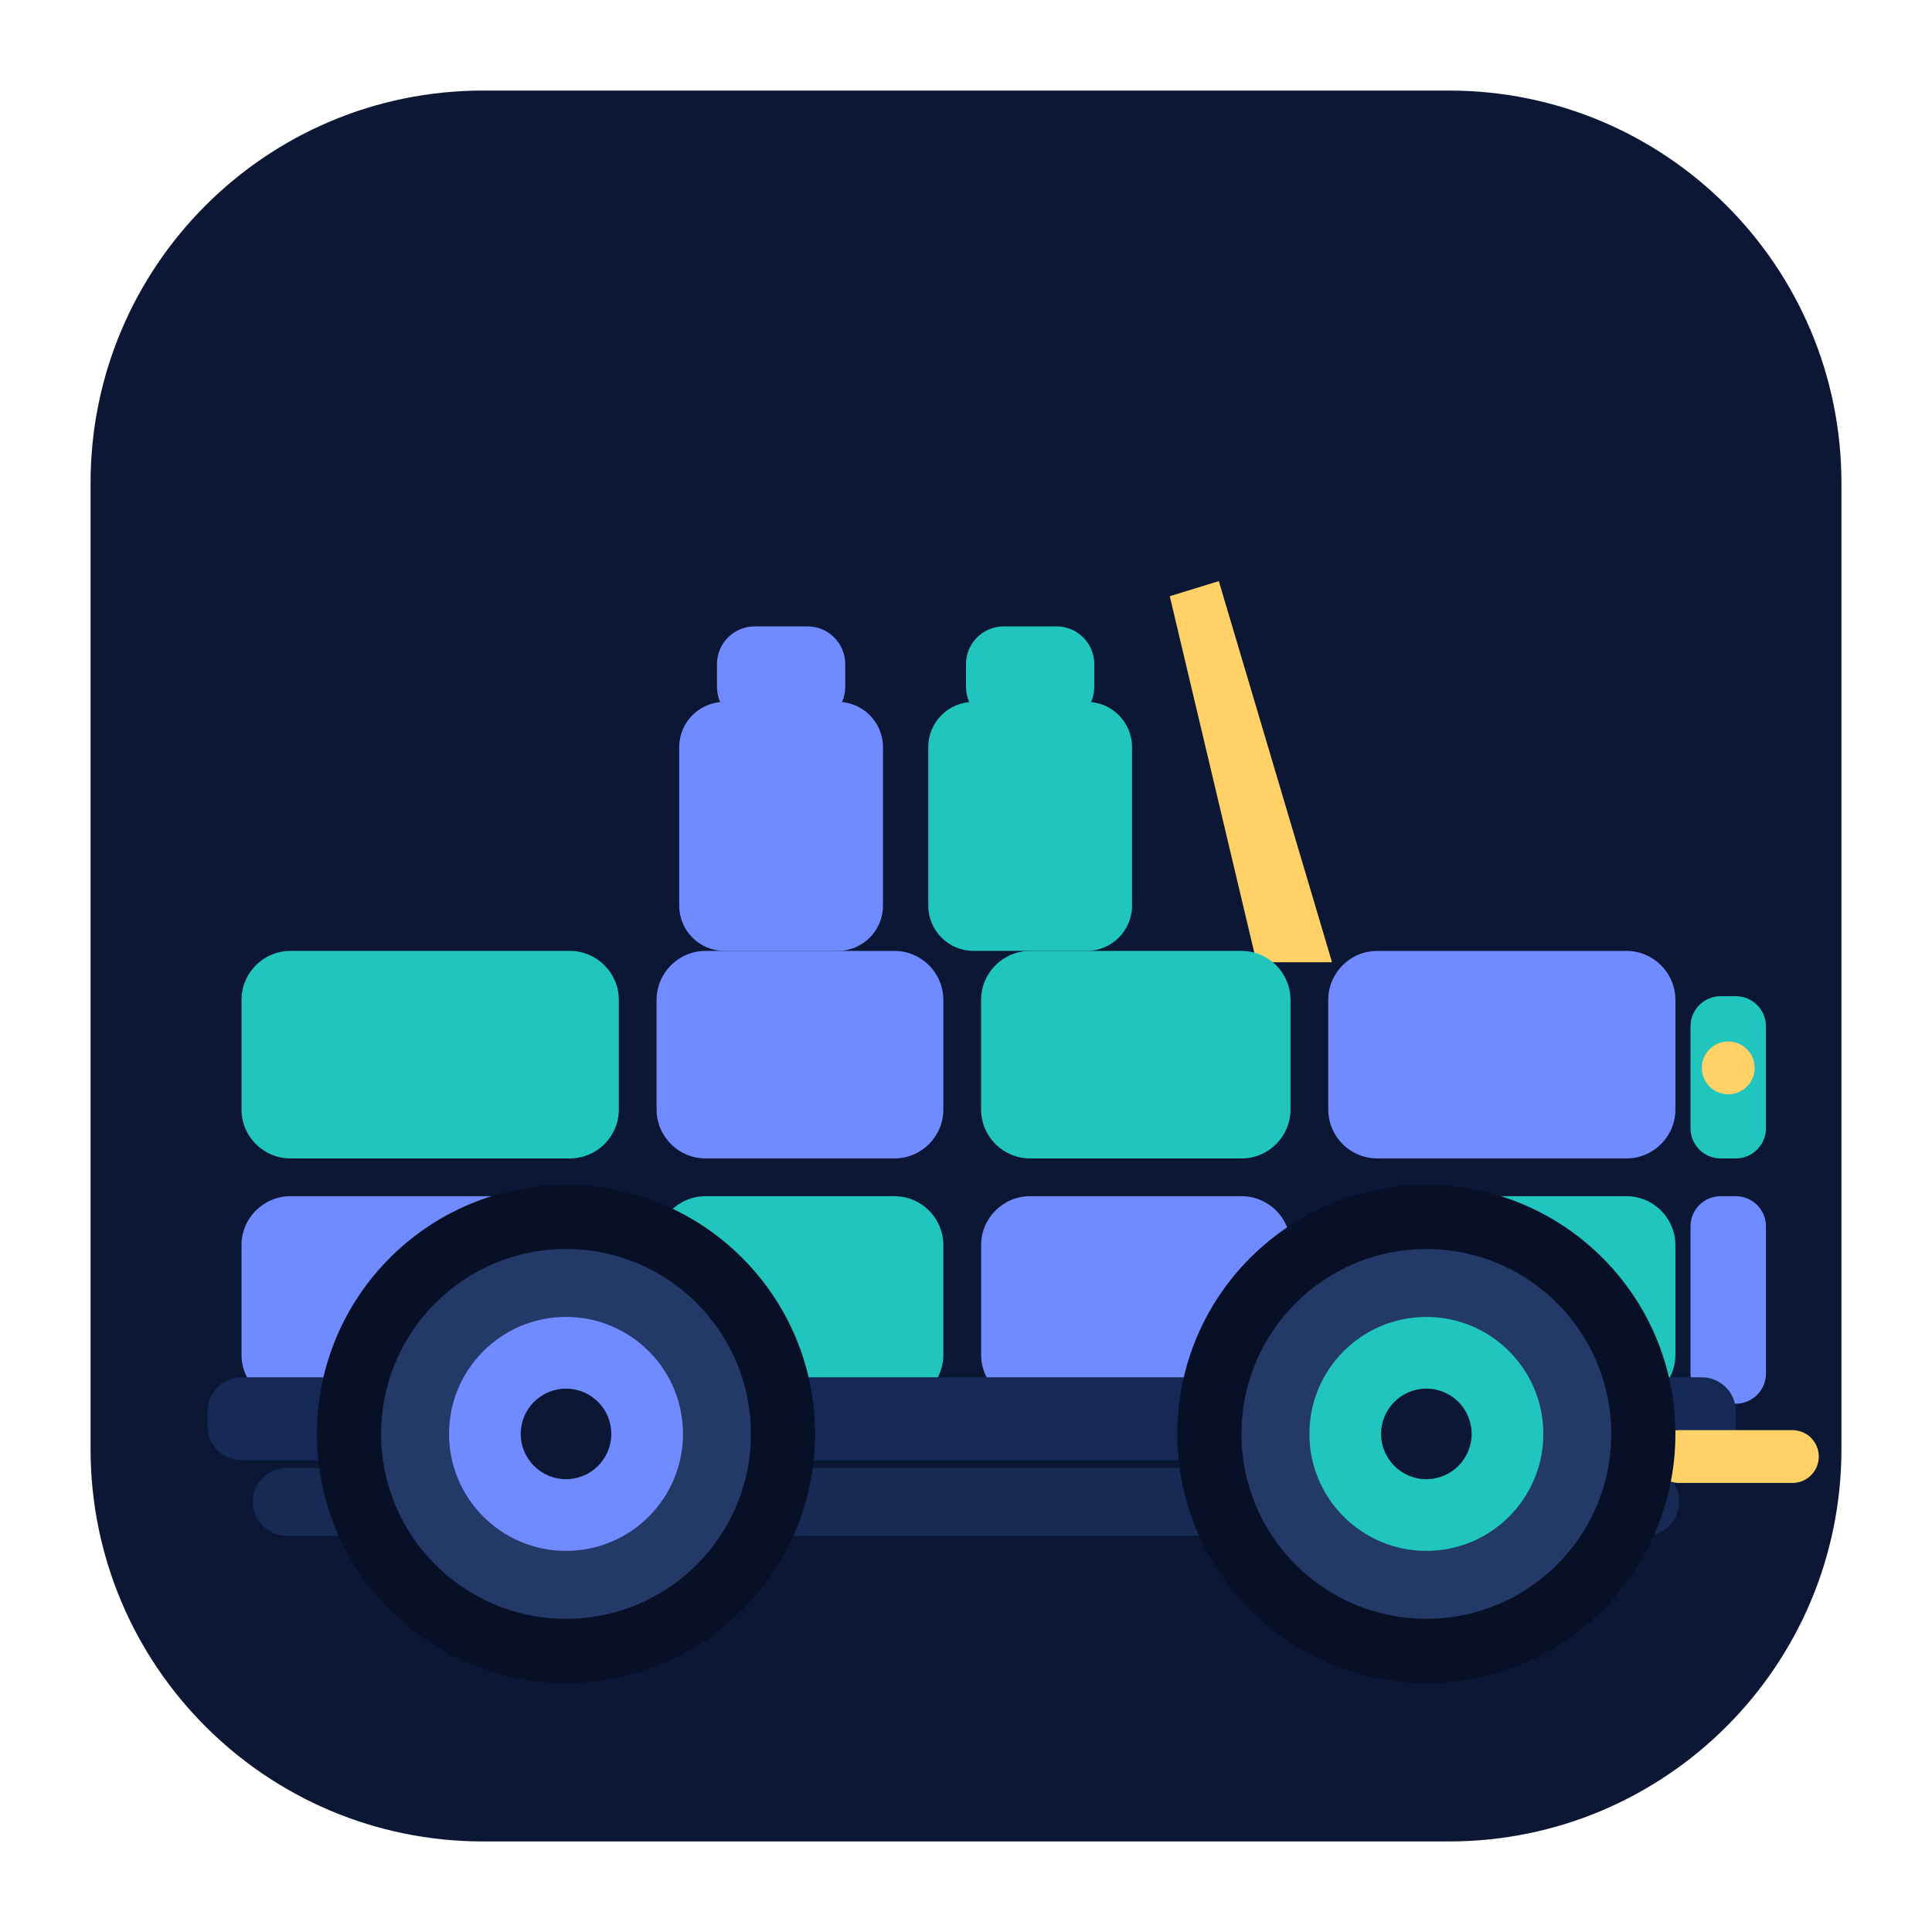
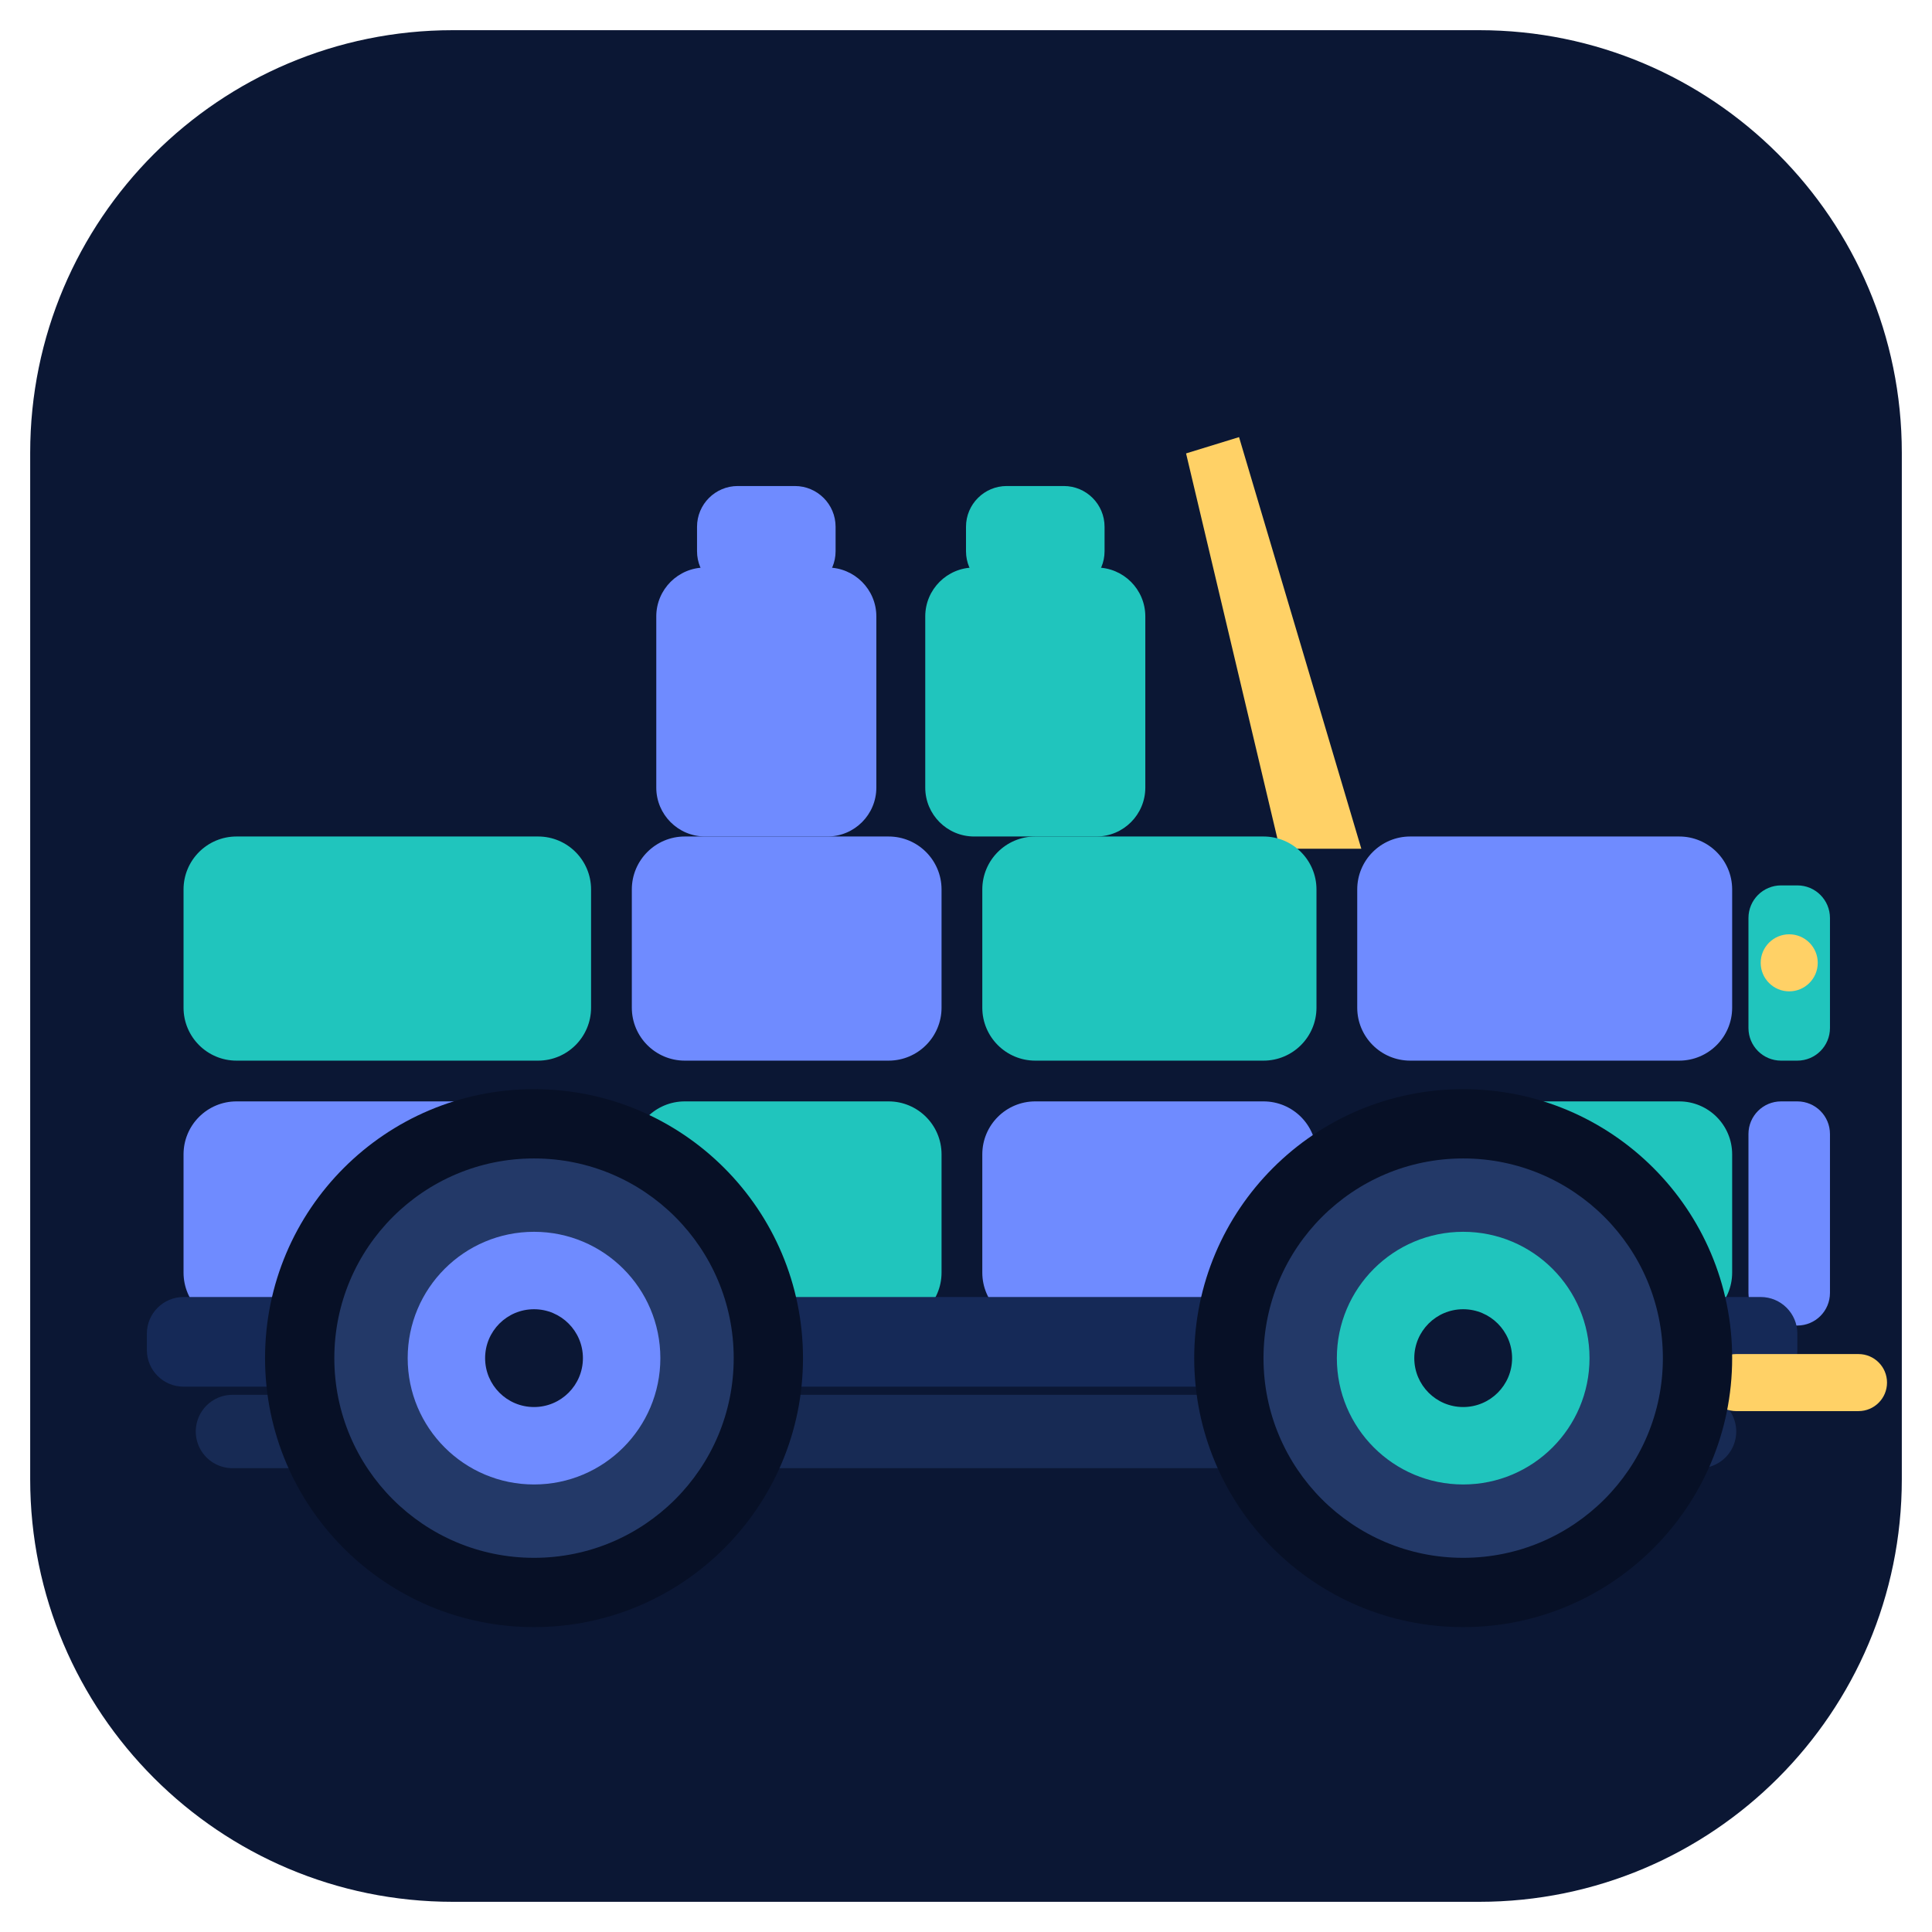
<svg xmlns="http://www.w3.org/2000/svg" viewBox="0 0 512 512" role="img" aria-labelledby="title">
-   <rect x="24" y="24" width="464" height="464" rx="104" fill="#0B1734" />
-   <path d="M76 398h360" fill="none" stroke="#172A54" stroke-linecap="round" stroke-width="18" />
-   <g aria-hidden="true">
+   <rect x="8" y="8" width="496" height="496" rx="112" fill="#0B1734" />
+   <g transform="translate(256 280) scale(1.08) translate(-256 -306)" aria-hidden="true">
+     <path d="M76 398h360" fill="none" stroke="#172A54" stroke-linecap="round" stroke-width="18" />
    <rect x="180" y="186" width="54" height="66" rx="12" fill="#6F8BFF" />
    <rect x="190" y="166" width="34" height="26" rx="10" fill="#6F8BFF" />
    <rect x="246" y="186" width="54" height="66" rx="12" fill="#20C5BD" />
    <rect x="256" y="166" width="34" height="26" rx="10" fill="#20C5BD" />
    <path d="m310 158 13-4 30 101h-20l-23-97Z" fill="#FFD166" />
    <rect x="64" y="252" width="100" height="55" rx="13" fill="#20C5BD" />
    <rect x="174" y="252" width="76" height="55" rx="13" fill="#6F8BFF" />
    <rect x="260" y="252" width="82" height="55" rx="13" fill="#20C5BD" />
    <rect x="352" y="252" width="92" height="55" rx="13" fill="#6F8BFF" />
    <rect x="448" y="264" width="20" height="43" rx="8" fill="#20C5BD" />
    <rect x="64" y="317" width="100" height="55" rx="13" fill="#6F8BFF" />
    <rect x="174" y="317" width="76" height="55" rx="13" fill="#20C5BD" />
    <rect x="260" y="317" width="82" height="55" rx="13" fill="#6F8BFF" />
    <rect x="352" y="317" width="92" height="55" rx="13" fill="#20C5BD" />
    <rect x="448" y="317" width="20" height="55" rx="8" fill="#6F8BFF" />
    <rect x="55" y="365" width="405" height="22" rx="9" fill="#152957" />
    <rect x="438" y="379" width="44" height="14" rx="7" fill="#FFD166" />
    <circle cx="458" cy="283" r="7" fill="#FFD166" />
    <circle cx="150" cy="380" r="66" fill="#071026" />
    <circle cx="150" cy="380" r="49" fill="#233968" />
    <circle cx="150" cy="380" r="31" fill="#6F8BFF" />
    <circle cx="150" cy="380" r="12" fill="#0B1734" />
    <circle cx="378" cy="380" r="66" fill="#071026" />
    <circle cx="378" cy="380" r="49" fill="#233968" />
    <circle cx="378" cy="380" r="31" fill="#20C5BD" />
    <circle cx="378" cy="380" r="12" fill="#0B1734" />
  </g>
</svg>
